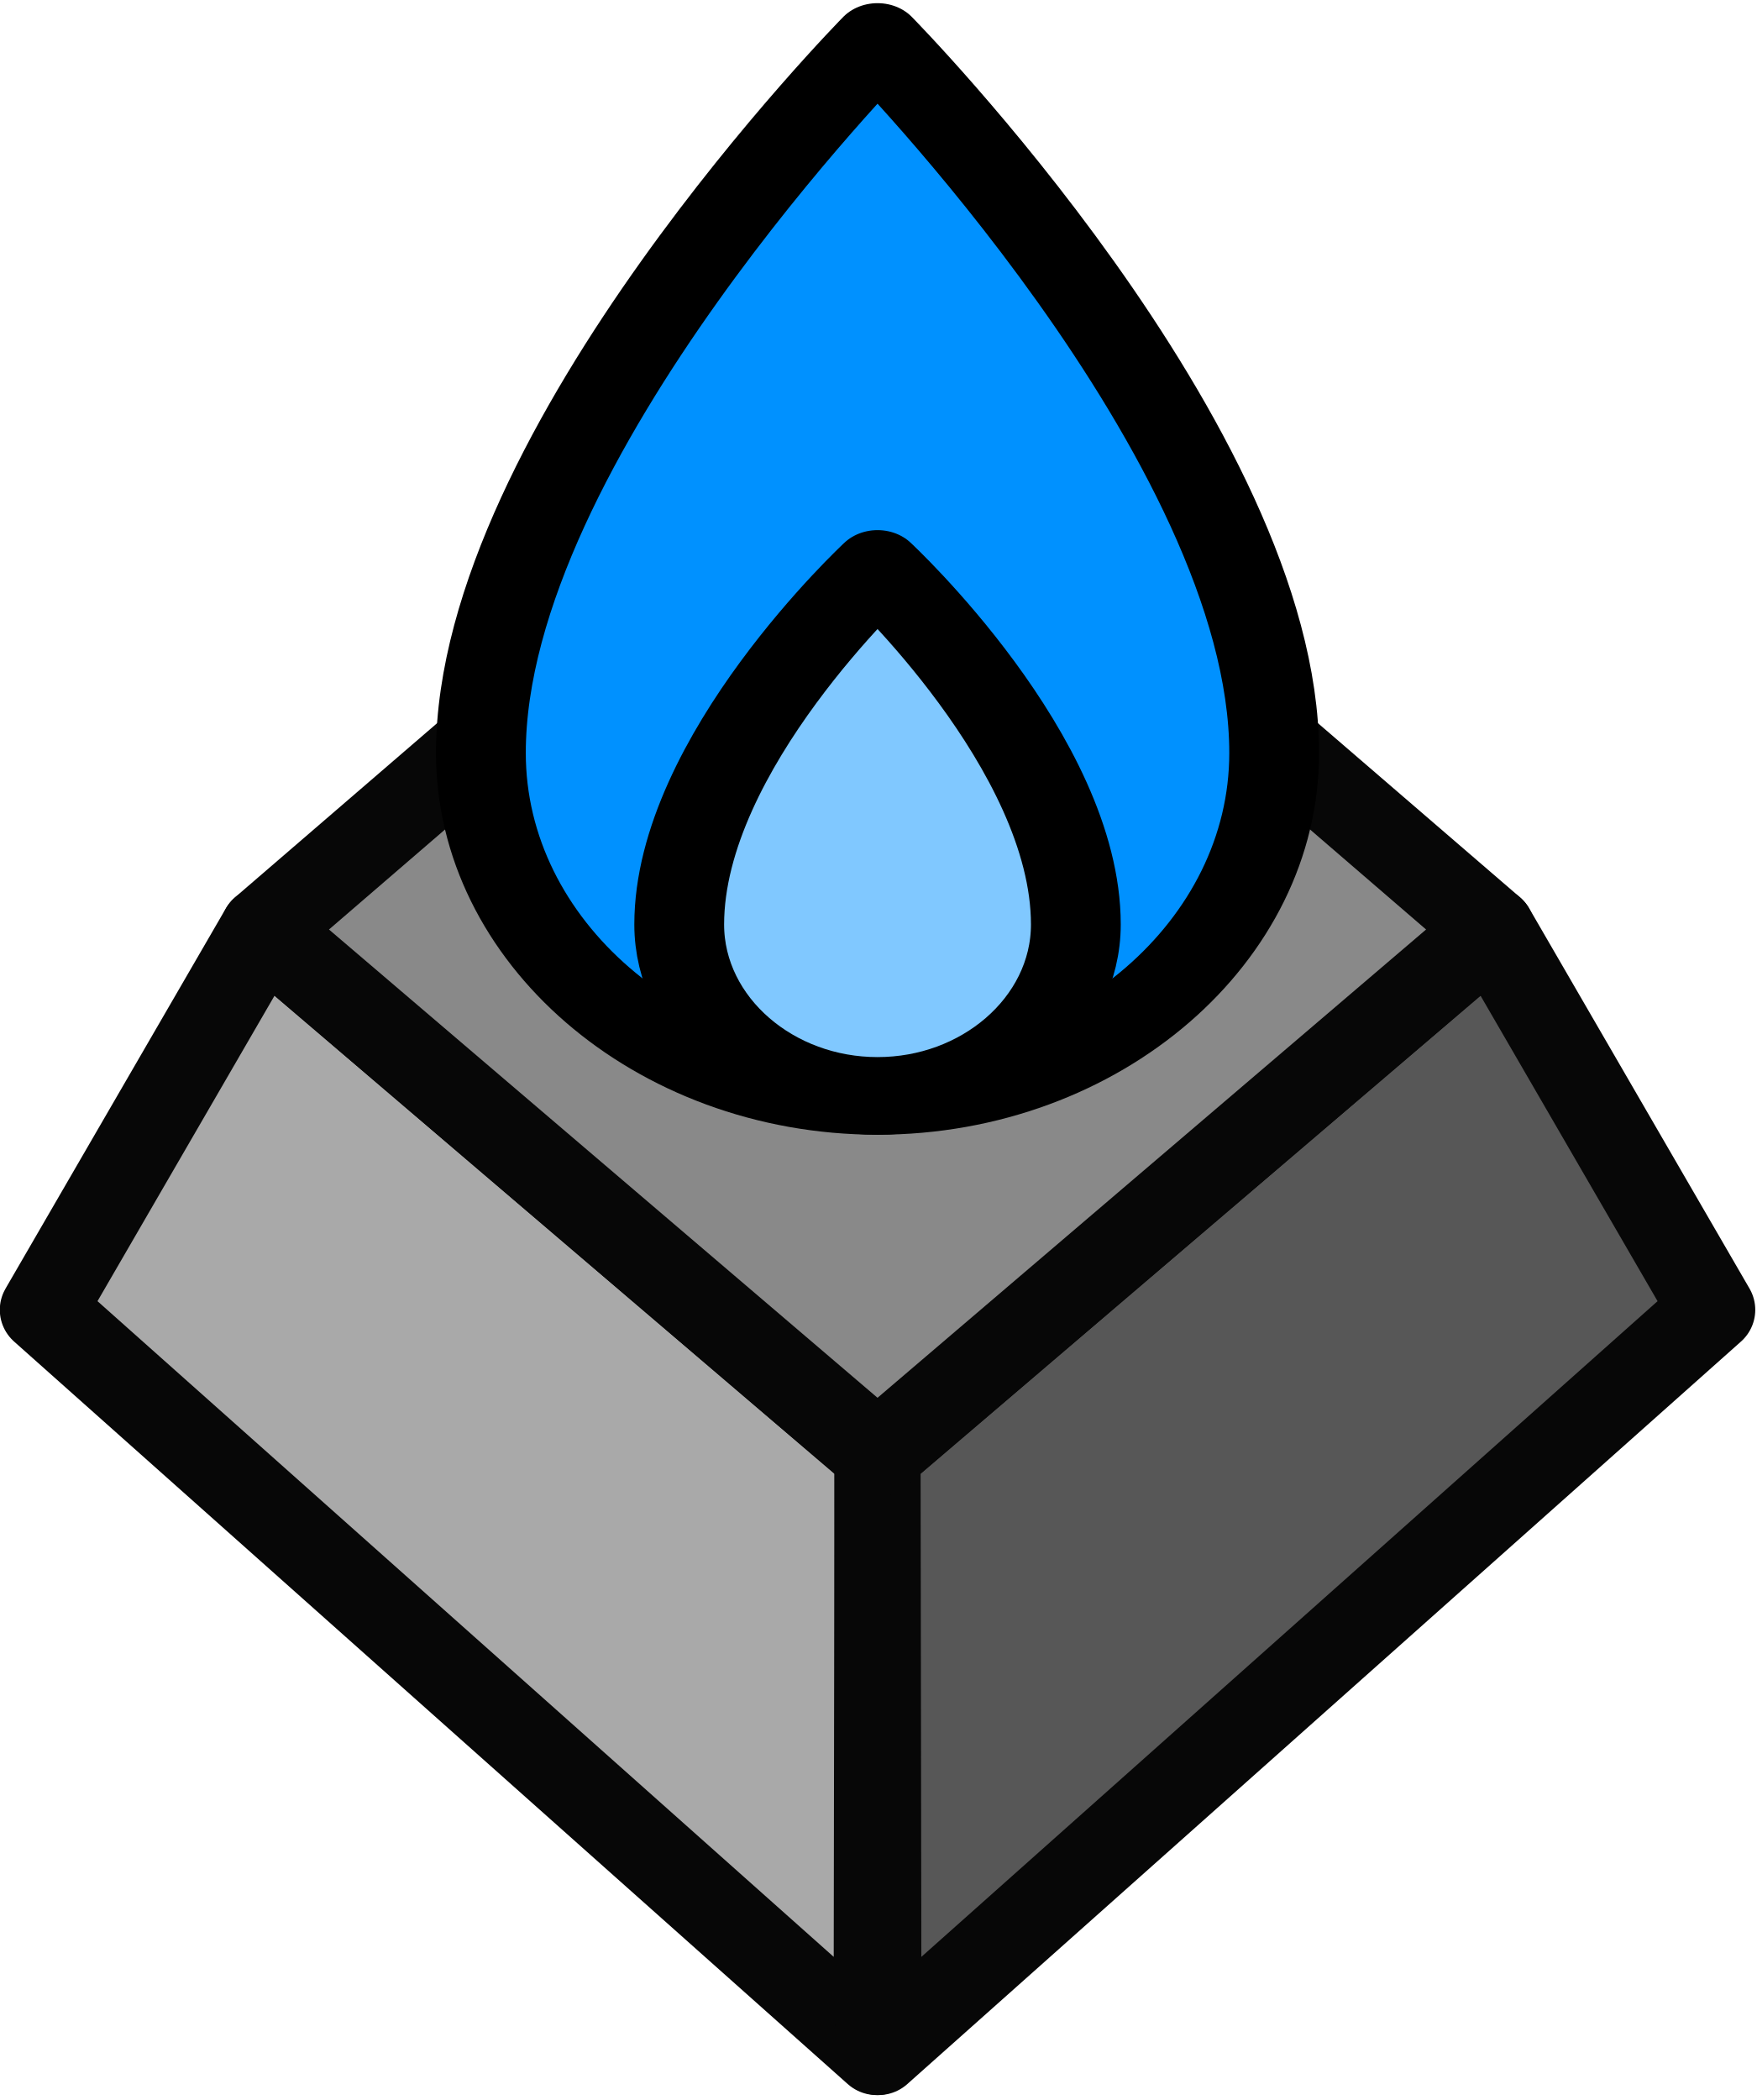
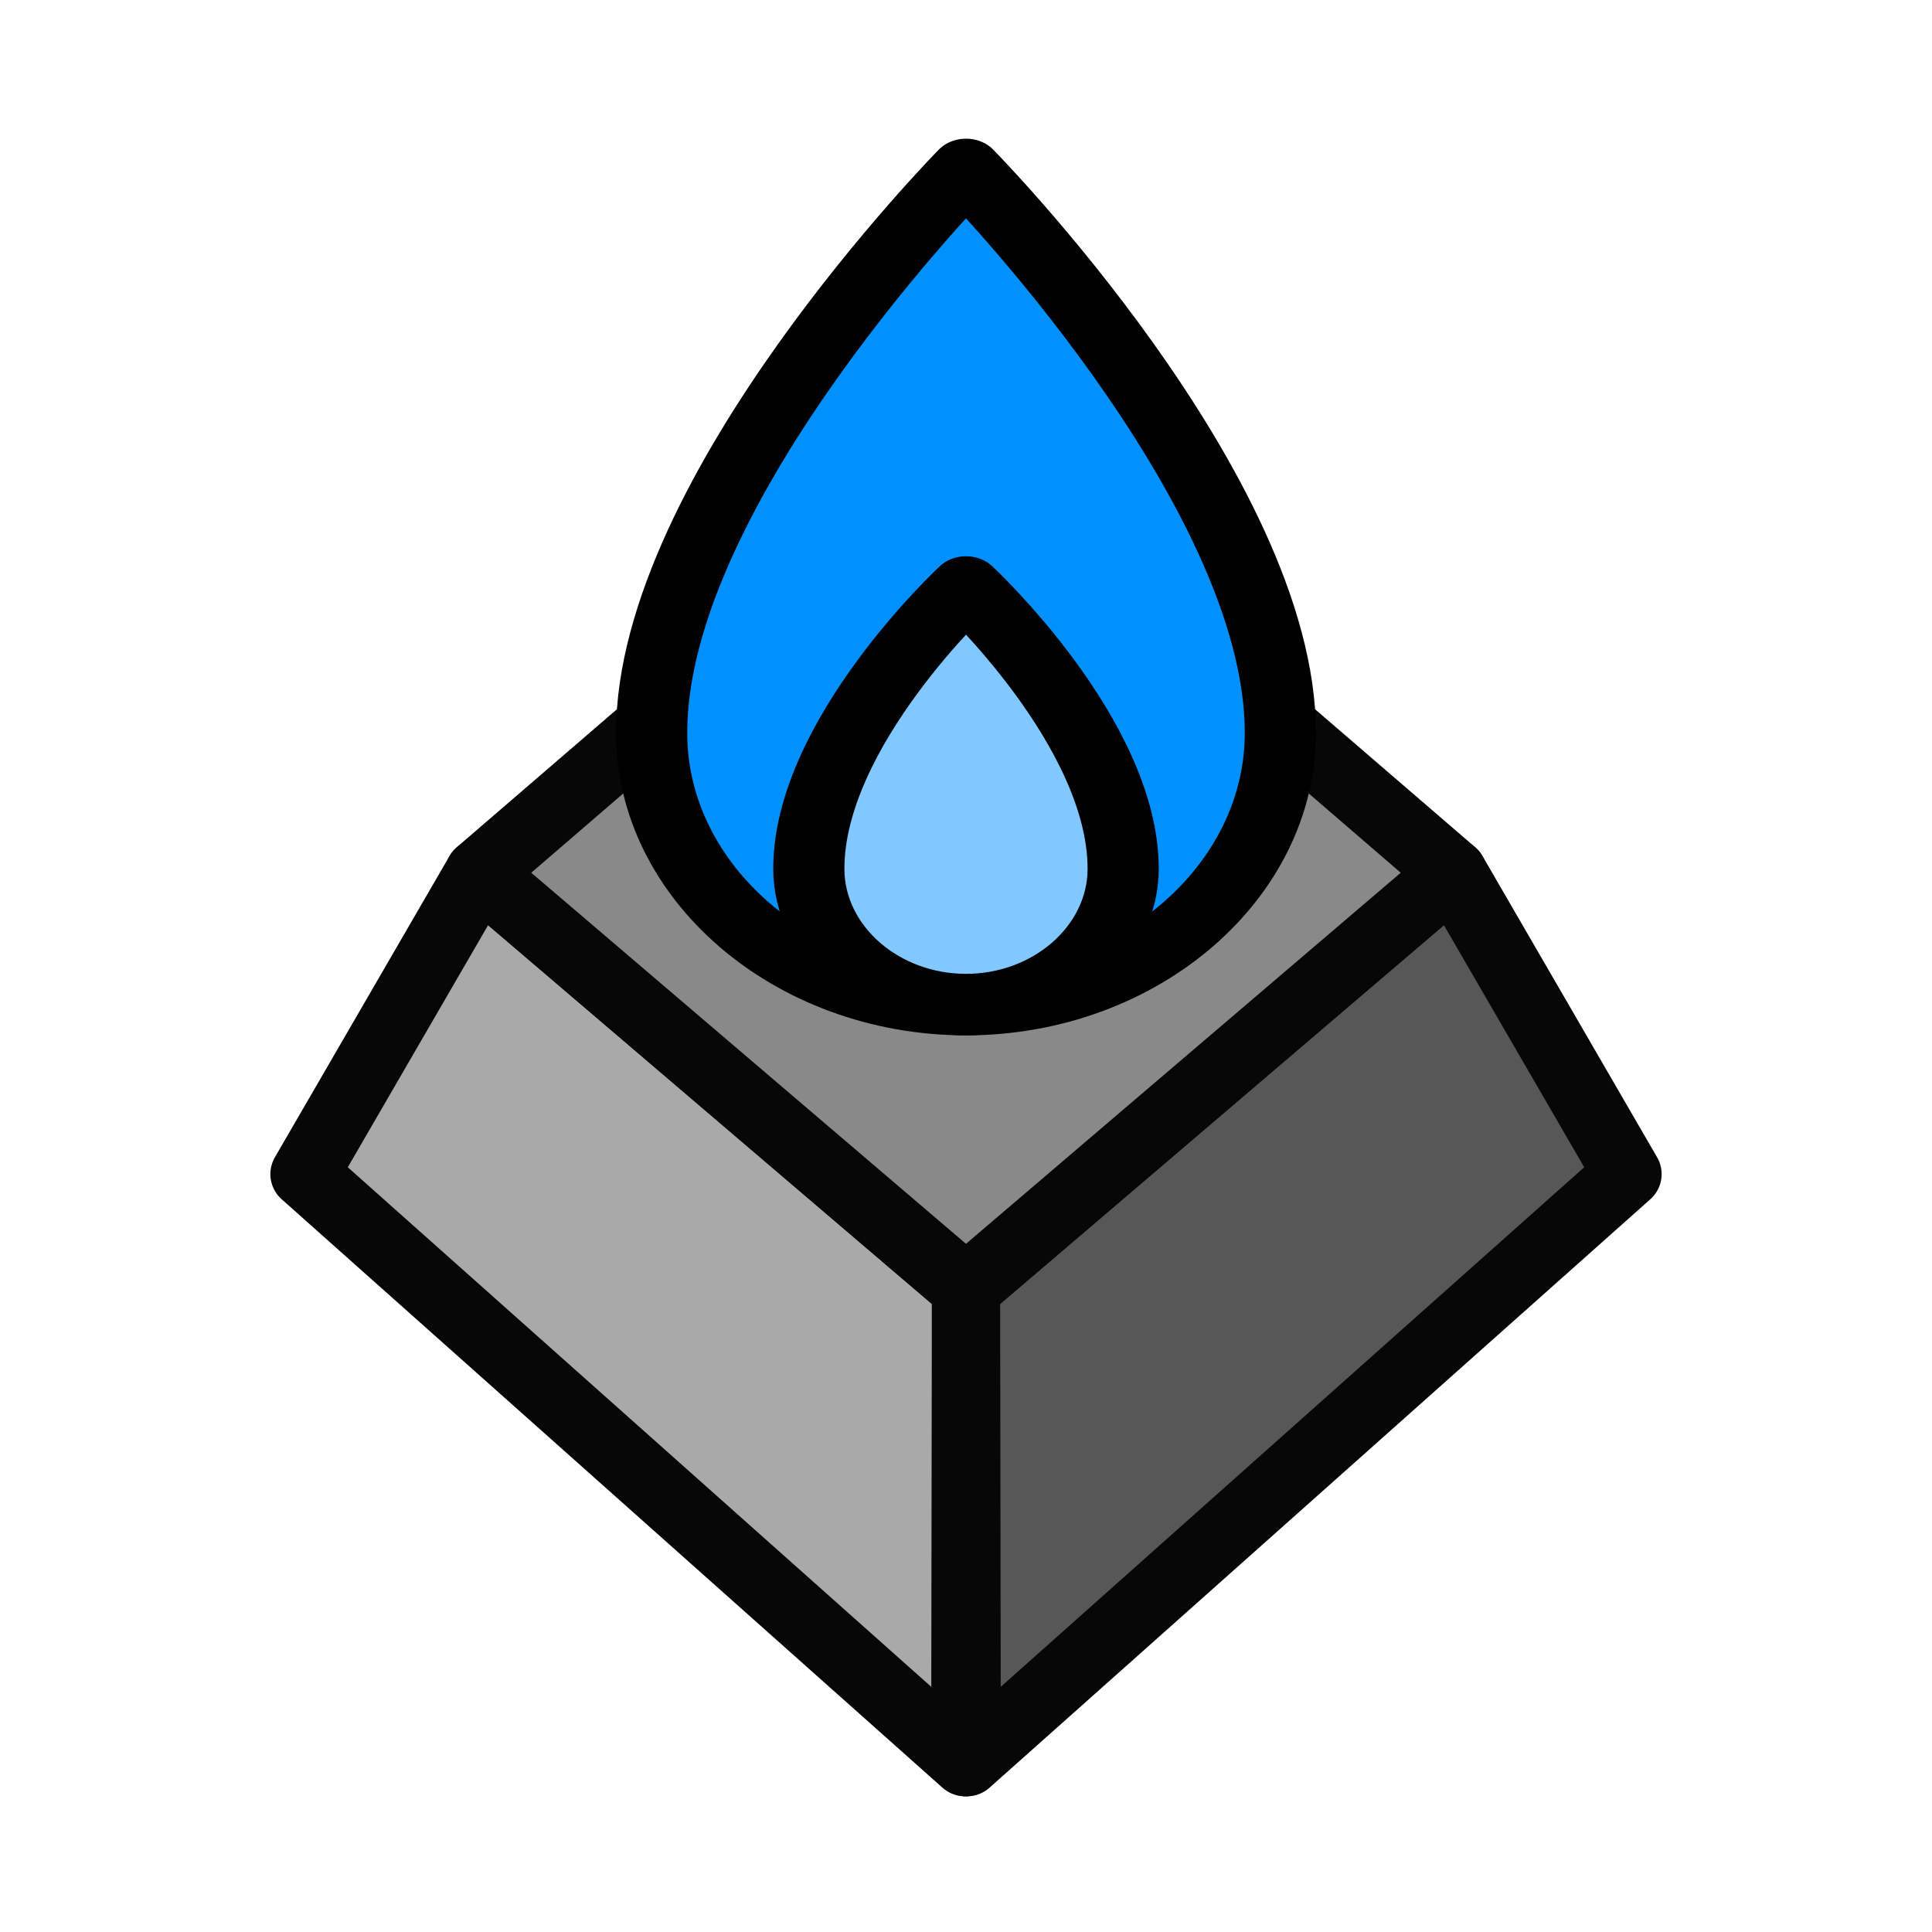
- <svg xmlns="http://www.w3.org/2000/svg" xml:space="preserve" style="         fill-rule: evenodd;         clip-rule: evenodd;         stroke-linecap: round;         stroke-linejoin: round;         stroke-miterlimit: 1.5;     " viewBox="0 0 369 441">
-   <path d="M562 0h512v512H562z" style="fill: none" transform="translate(-633.689 -36.09)" />
-   <path d="m632.385 310.322 46.273-80.594 129.038 111.186-.192 126.833z" style="fill: #a9a9a9; stroke: #070707; stroke-width: 18.08px" transform="matrix(1 0 0 .99059 -623.385 -32.337)" />
-   <path d="m632.385 310.322 46.273-80.594 129.038 111.186-.192 126.833z" style="fill: #575757; stroke: #070707; stroke-width: 18.08px" transform="matrix(-1 0 0 .99059 992.008 -32.337)" />
-   <path d="m695.677 232.587 129.038-111.186 129.039 111.186-129.039 110.138z" style="fill: #898989; stroke: #070707; stroke-width: 18px" transform="translate(-640.404 -37.358)" />
-   <path d="M208 144c0-72-80-165.891-80-165.891S48 72 48 144c0 43.887 36.113 80 80 80s80-36.113 80-80" style="             fill: #0091ff;             fill-rule: nonzero;             stroke: #000;             stroke-width: 18.11px;             stroke-miterlimit: 4;         " transform="matrix(1.04134 0 0 .90009 51.02 28.519)" />
-   <path d="M88 184c0 21.943 18.057 40 40 40s40-18.057 40-40c0-40-40-82.946-40-82.946S88 144 88 184" style="             fill: #80c8ff;             fill-rule: nonzero;             stroke: #000;             stroke-width: 18.11px;             stroke-miterlimit: 4;         " transform="matrix(1.04134 0 0 .90009 51.02 28.519)" />
+ <svg xmlns="http://www.w3.org/2000/svg" xml:space="preserve" style="         fill-rule: evenodd;         clip-rule: evenodd;         stroke-linecap: round;         stroke-linejoin: round;         stroke-miterlimit: 1.5;     " viewBox="0 0 512 512">
+   <path d="M562 0h512v512H562z" style="fill: none" transform="translate(-562)" />
+   <path d="m632.385 310.322 46.273-80.594 129.038 111.186-.192 126.833z" style="fill: #a9a9a9; stroke: #070707; stroke-width: 18.08px" transform="matrix(1 0 0 .99059 -551.696 3.752)" />
+   <path d="m632.385 310.322 46.273-80.594 129.038 111.186-.192 126.833z" style="fill: #575757; stroke: #070707; stroke-width: 18.08px" transform="matrix(-1 0 0 .99059 1063.696 3.752)" />
+   <path d="m695.677 232.587 129.038-111.186 129.039 111.186-129.039 110.138z" style="fill: #898989; stroke: #070707; stroke-width: 18px" transform="translate(-568.715 -1.269)" />
+   <path d="M208 144c0-72-80-165.891-80-165.891S48 72 48 144c0 43.887 36.113 80 80 80s80-36.113 80-80" style="             fill: #0091ff;             fill-rule: nonzero;             stroke: #000;             stroke-width: 18.11px;             stroke-miterlimit: 4;         " transform="matrix(1.04134 0 0 .90009 122.708 64.608)" />
+   <path d="M88 184c0 21.943 18.057 40 40 40s40-18.057 40-40c0-40-40-82.946-40-82.946S88 144 88 184" style="             fill: #80c8ff;             fill-rule: nonzero;             stroke: #000;             stroke-width: 18.11px;             stroke-miterlimit: 4;         " transform="matrix(1.04134 0 0 .90009 122.708 64.608)" />
</svg>
